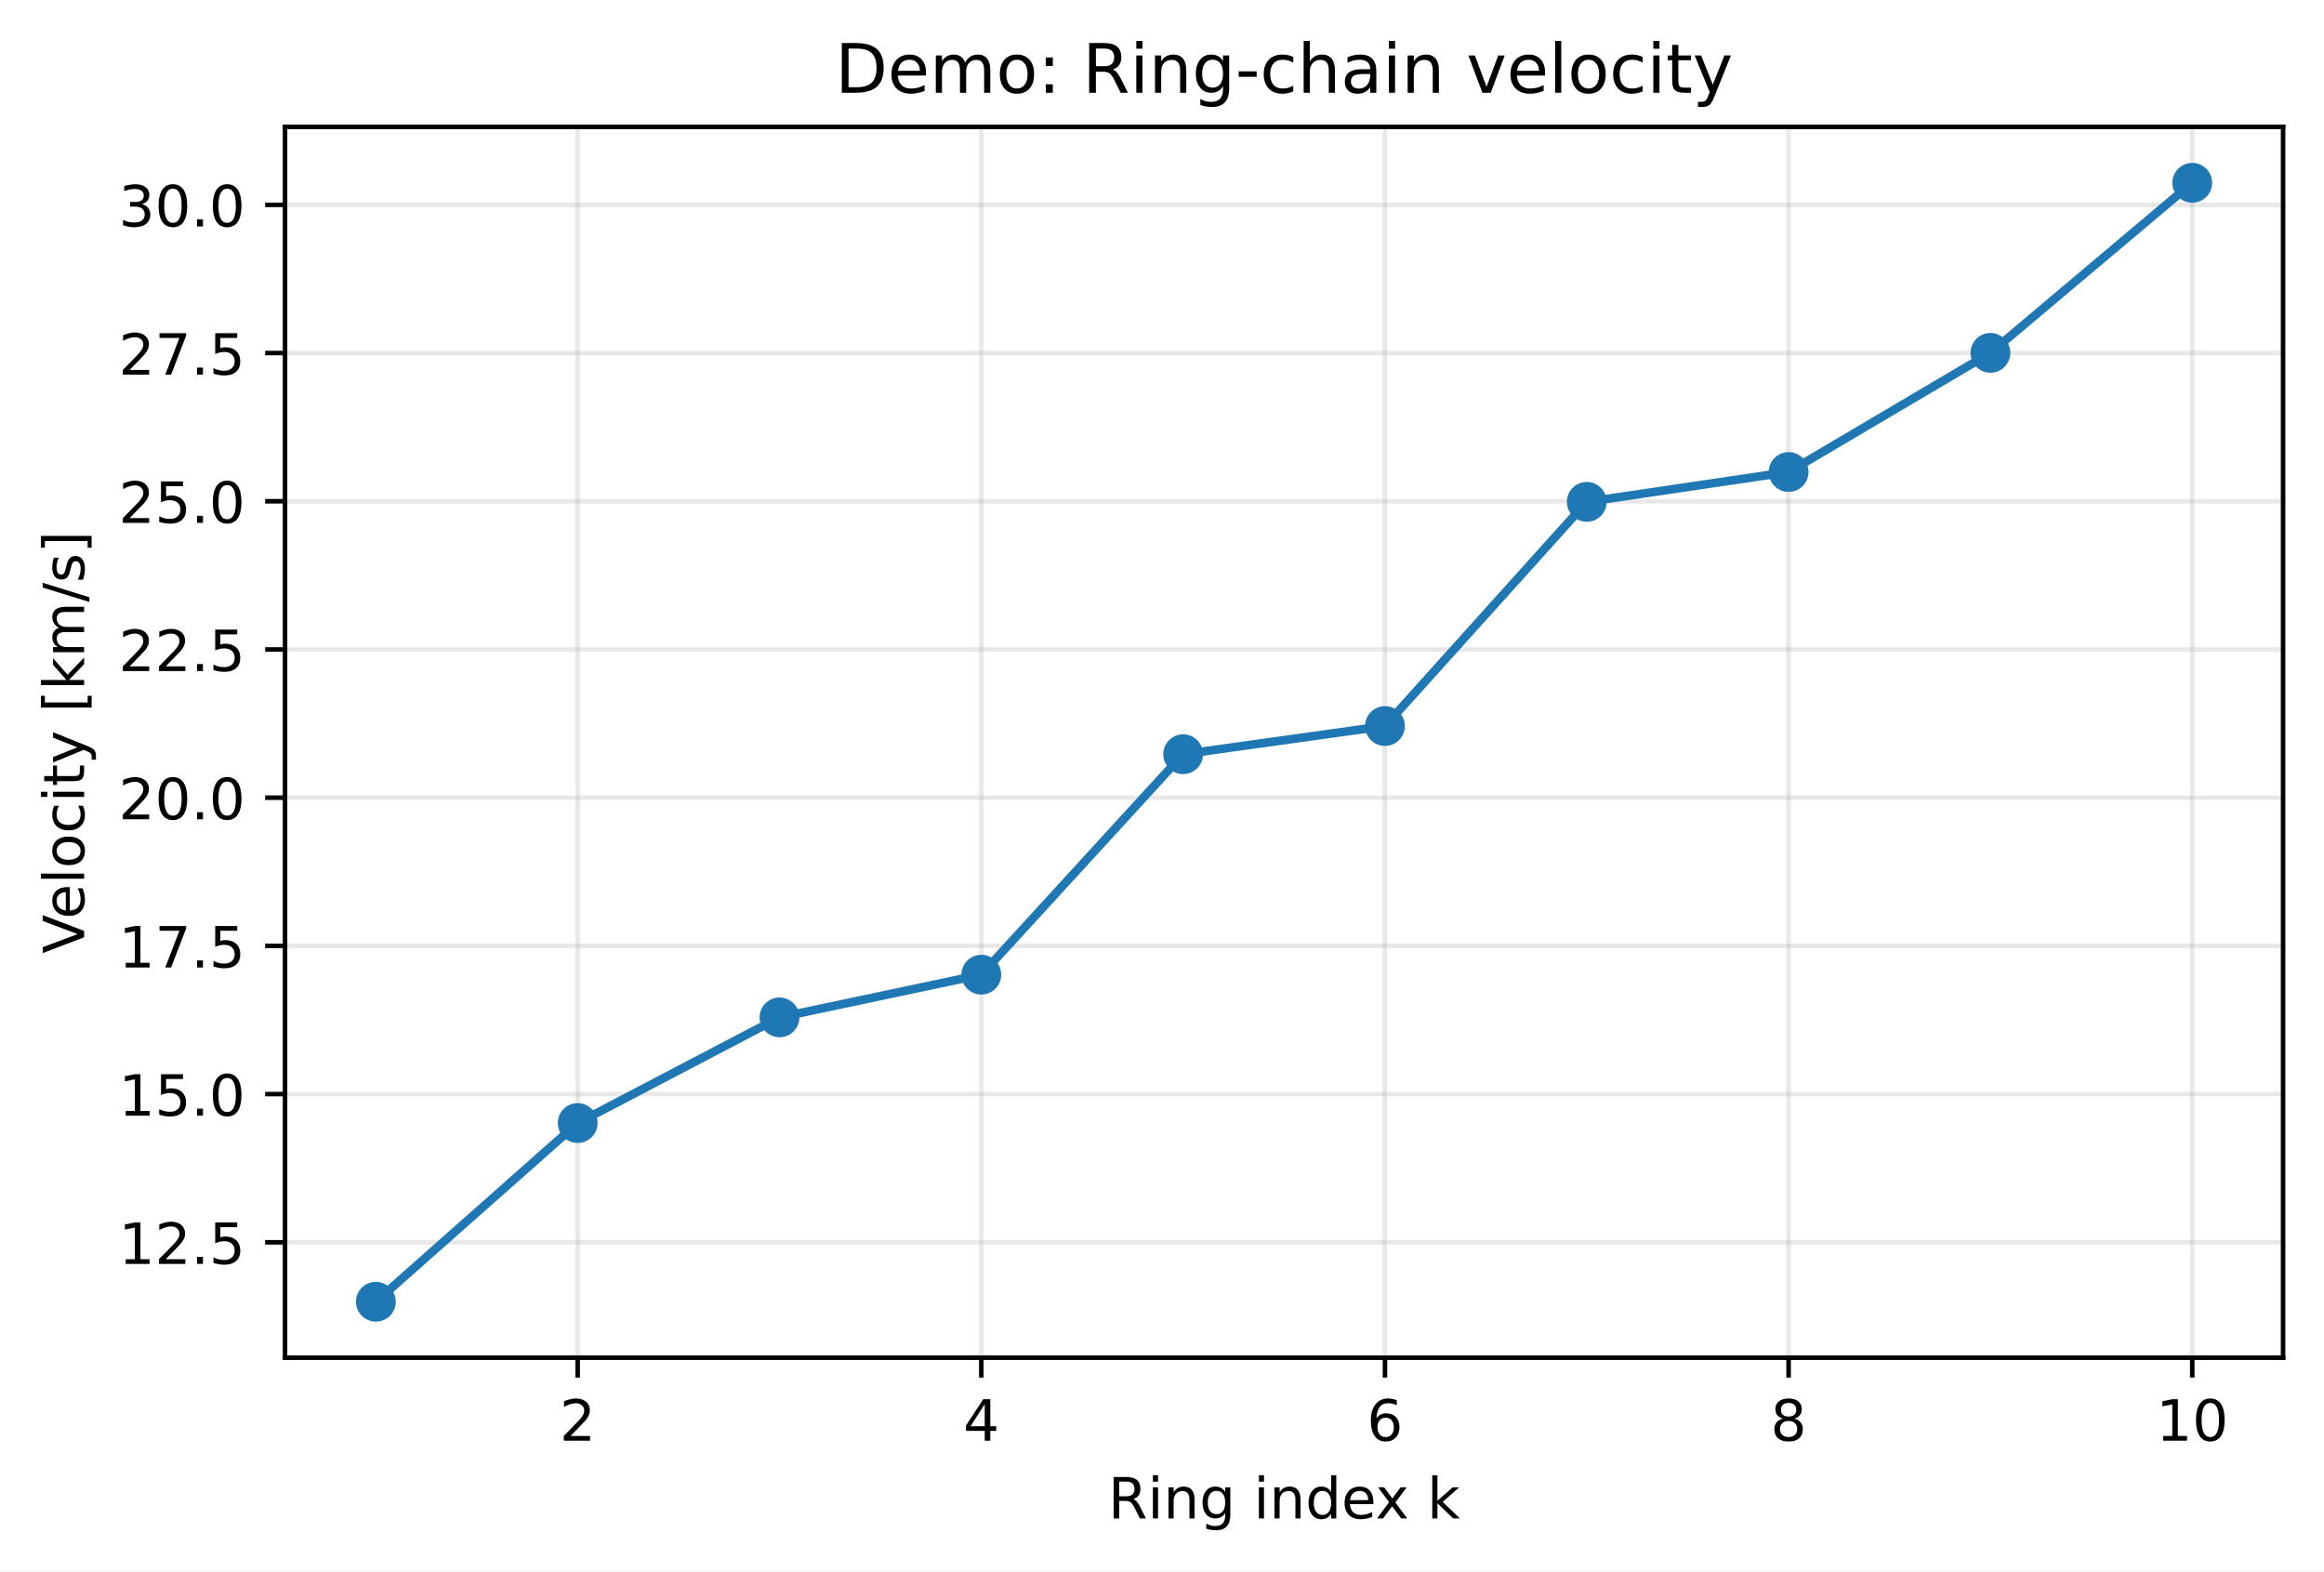
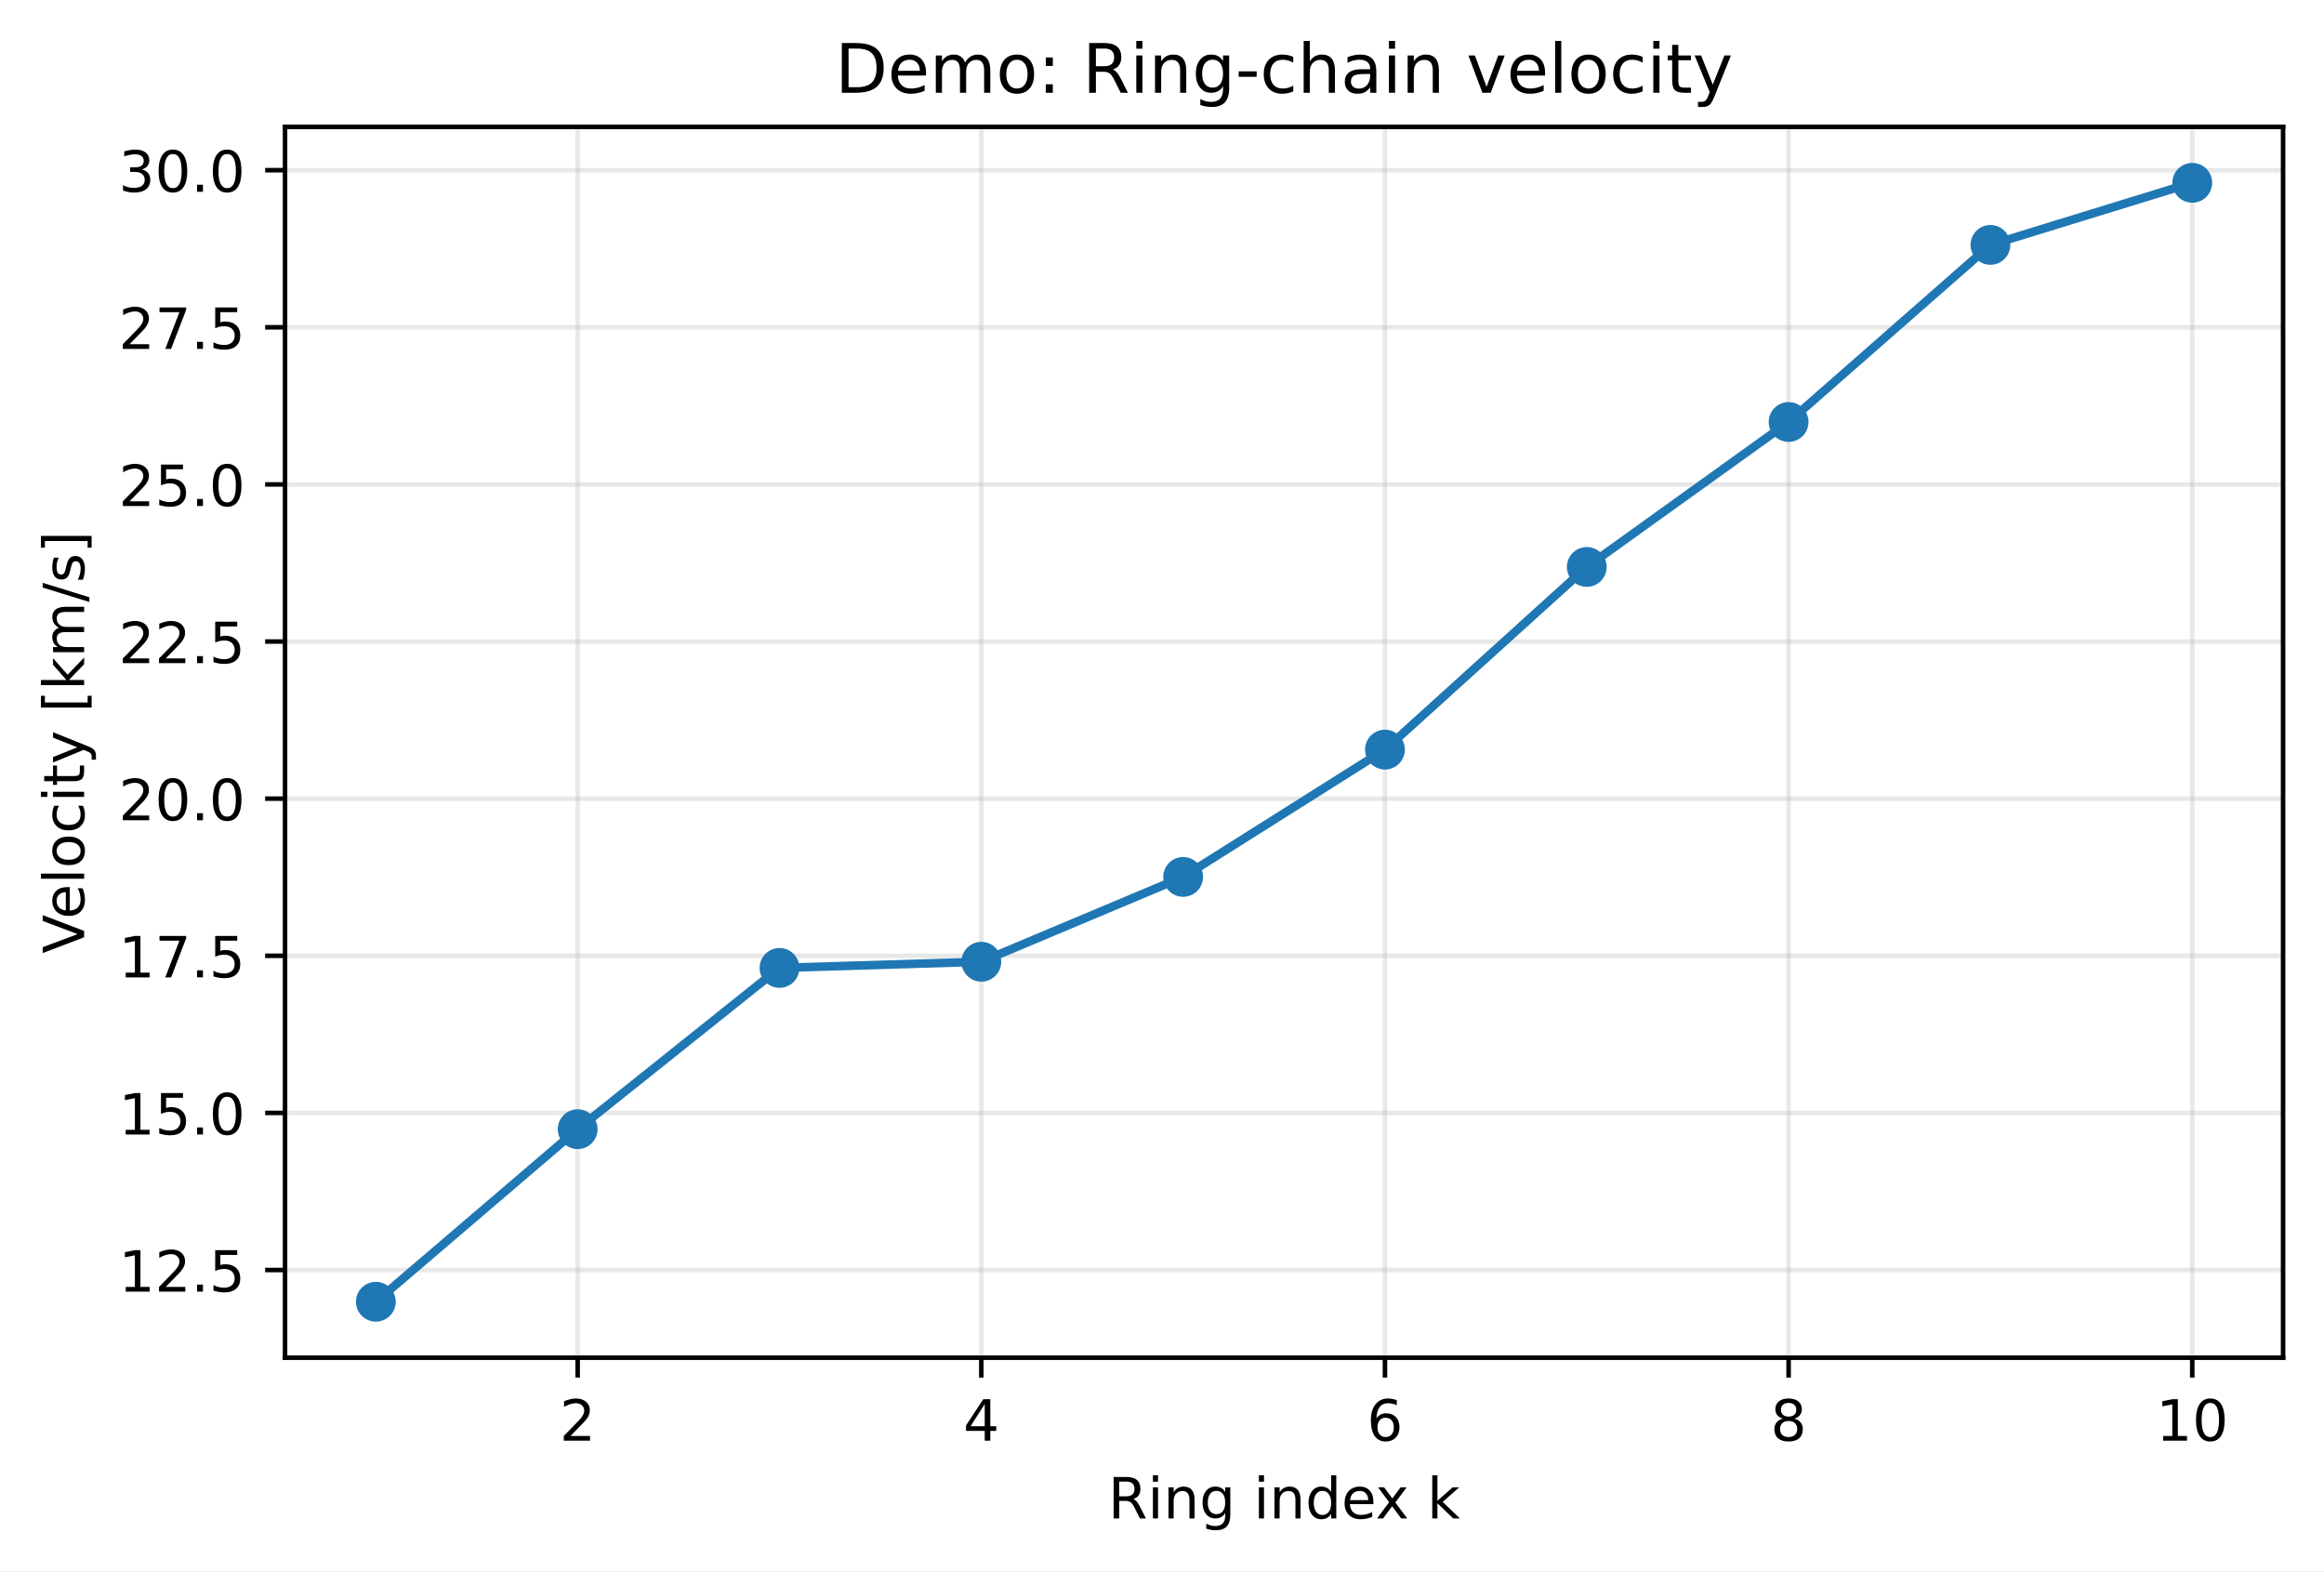
<svg xmlns="http://www.w3.org/2000/svg" xmlns:xlink="http://www.w3.org/1999/xlink" width="408.84pt" height="276.396pt" viewBox="0 0 408.84 276.396" version="1.1">
  <defs>
    <style type="text/css">*{stroke-linejoin: round; stroke-linecap: butt}</style>
  </defs>
  <g id="figure_1">
    <g id="patch_1">
      <path d="M 0 276.396  L 408.84 276.396  L 408.84 0  L 0 0  z " style="fill: #ffffff" />
    </g>
    <g id="axes_1">
      <g id="patch_2">
        <path d="M 50.144 238.84  L 401.64 238.84  L 401.64 22.318  L 50.144 22.318  z " style="fill: #ffffff" />
      </g>
      <g id="matplotlib.axis_1">
        <g id="xtick_1">
          <g id="line2d_1">
-             <path d="M 101.625 238.84  L 101.625 22.318  " clip-path="url(#p8208b64fb7)" style="fill: none; stroke: #b0b0b0; stroke-opacity: 0.3; stroke-width: 0.8; stroke-linecap: square" />
+             <path d="M 101.625 238.84  L 101.625 22.318  " clip-path="url(#p040d195b7b)" style="fill: none; stroke: #b0b0b0; stroke-opacity: 0.3; stroke-width: 0.8; stroke-linecap: square" />
          </g>
          <g id="line2d_2">
            <defs>
-               <path id="m7b1784d835" d="M 0 0  L 0 3.5  " style="stroke: #000000; stroke-width: 0.8" />
+               <path id="mc85cb5ec57" d="M 0 0  L 0 3.5  " style="stroke: #000000; stroke-width: 0.8" />
            </defs>
            <g>
-               <use xlink:href="#m7b1784d835" x="101.625" y="238.84" style="stroke: #000000; stroke-width: 0.8" />
+               <use xlink:href="#mc85cb5ec57" x="101.625" y="238.84" style="stroke: #000000; stroke-width: 0.8" />
            </g>
          </g>
          <g id="text_1">
            <g transform="translate(98.44425 253.4381) scale(0.1 -0.1)">
              <defs>
                <path id="DejaVuSans-32" d="M 1228 531  L 3431 531  L 3431 0  L 469 0  L 469 531  Q 828 903 1448 1529  Q 2069 2156 2228 2338  Q 2531 2678 2651 2914  Q 2772 3150 2772 3378  Q 2772 3750 2511 3984  Q 2250 4219 1831 4219  Q 1534 4219 1204 4116  Q 875 4013 500 3803  L 500 4441  Q 881 4594 1212 4672  Q 1544 4750 1819 4750  Q 2544 4750 2975 4387  Q 3406 4025 3406 3419  Q 3406 3131 3298 2873  Q 3191 2616 2906 2266  Q 2828 2175 2409 1742  Q 1991 1309 1228 531  z " transform="scale(0.015625)" />
              </defs>
              <use xlink:href="#DejaVuSans-32" />
            </g>
          </g>
        </g>
        <g id="xtick_2">
          <g id="line2d_3">
-             <path d="M 172.635 238.84  L 172.635 22.318  " clip-path="url(#p8208b64fb7)" style="fill: none; stroke: #b0b0b0; stroke-opacity: 0.3; stroke-width: 0.8; stroke-linecap: square" />
+             <path d="M 172.635 238.84  L 172.635 22.318  " clip-path="url(#p040d195b7b)" style="fill: none; stroke: #b0b0b0; stroke-opacity: 0.3; stroke-width: 0.8; stroke-linecap: square" />
          </g>
          <g id="line2d_4">
            <g>
-               <use xlink:href="#m7b1784d835" x="172.635" y="238.84" style="stroke: #000000; stroke-width: 0.8" />
+               <use xlink:href="#mc85cb5ec57" x="172.635" y="238.84" style="stroke: #000000; stroke-width: 0.8" />
            </g>
          </g>
          <g id="text_2">
            <g transform="translate(169.4536 253.4381) scale(0.1 -0.1)">
              <defs>
                <path id="DejaVuSans-34" d="M 2419 4116  L 825 1625  L 2419 1625  L 2419 4116  z M 2253 4666  L 3047 4666  L 3047 1625  L 3713 1625  L 3713 1100  L 3047 1100  L 3047 0  L 2419 0  L 2419 1100  L 313 1100  L 313 1709  L 2253 4666  z " transform="scale(0.015625)" />
              </defs>
              <use xlink:href="#DejaVuSans-34" />
            </g>
          </g>
        </g>
        <g id="xtick_3">
          <g id="line2d_5">
-             <path d="M 243.644 238.84  L 243.644 22.318  " clip-path="url(#p8208b64fb7)" style="fill: none; stroke: #b0b0b0; stroke-opacity: 0.3; stroke-width: 0.8; stroke-linecap: square" />
+             <path d="M 243.644 238.84  L 243.644 22.318  " clip-path="url(#p040d195b7b)" style="fill: none; stroke: #b0b0b0; stroke-opacity: 0.3; stroke-width: 0.8; stroke-linecap: square" />
          </g>
          <g id="line2d_6">
            <g>
-               <use xlink:href="#m7b1784d835" x="243.644" y="238.84" style="stroke: #000000; stroke-width: 0.8" />
+               <use xlink:href="#mc85cb5ec57" x="243.644" y="238.84" style="stroke: #000000; stroke-width: 0.8" />
            </g>
          </g>
          <g id="text_3">
            <g transform="translate(240.4629 253.4381) scale(0.1 -0.1)">
              <defs>
                <path id="DejaVuSans-36" d="M 2113 2584  Q 1688 2584 1439 2293  Q 1191 2003 1191 1497  Q 1191 994 1439 701  Q 1688 409 2113 409  Q 2538 409 2786 701  Q 3034 994 3034 1497  Q 3034 2003 2786 2293  Q 2538 2584 2113 2584  z M 3366 4563  L 3366 3988  Q 3128 4100 2886 4159  Q 2644 4219 2406 4219  Q 1781 4219 1451 3797  Q 1122 3375 1075 2522  Q 1259 2794 1537 2939  Q 1816 3084 2150 3084  Q 2853 3084 3261 2657  Q 3669 2231 3669 1497  Q 3669 778 3244 343  Q 2819 -91 2113 -91  Q 1303 -91 875 529  Q 447 1150 447 2328  Q 447 3434 972 4092  Q 1497 4750 2381 4750  Q 2619 4750 2861 4703  Q 3103 4656 3366 4563  z " transform="scale(0.015625)" />
              </defs>
              <use xlink:href="#DejaVuSans-36" />
            </g>
          </g>
        </g>
        <g id="xtick_4">
          <g id="line2d_7">
-             <path d="M 314.653 238.84  L 314.653 22.318  " clip-path="url(#p8208b64fb7)" style="fill: none; stroke: #b0b0b0; stroke-opacity: 0.3; stroke-width: 0.8; stroke-linecap: square" />
+             <path d="M 314.653 238.84  L 314.653 22.318  " clip-path="url(#p040d195b7b)" style="fill: none; stroke: #b0b0b0; stroke-opacity: 0.3; stroke-width: 0.8; stroke-linecap: square" />
          </g>
          <g id="line2d_8">
            <g>
-               <use xlink:href="#m7b1784d835" x="314.653" y="238.84" style="stroke: #000000; stroke-width: 0.8" />
+               <use xlink:href="#mc85cb5ec57" x="314.653" y="238.84" style="stroke: #000000; stroke-width: 0.8" />
            </g>
          </g>
          <g id="text_4">
            <g transform="translate(311.4722 253.4381) scale(0.1 -0.1)">
              <defs>
                <path id="DejaVuSans-38" d="M 2034 2216  Q 1584 2216 1326 1975  Q 1069 1734 1069 1313  Q 1069 891 1326 650  Q 1584 409 2034 409  Q 2484 409 2743 651  Q 3003 894 3003 1313  Q 3003 1734 2745 1975  Q 2488 2216 2034 2216  z M 1403 2484  Q 997 2584 770 2862  Q 544 3141 544 3541  Q 544 4100 942 4425  Q 1341 4750 2034 4750  Q 2731 4750 3128 4425  Q 3525 4100 3525 3541  Q 3525 3141 3298 2862  Q 3072 2584 2669 2484  Q 3125 2378 3379 2068  Q 3634 1759 3634 1313  Q 3634 634 3220 271  Q 2806 -91 2034 -91  Q 1263 -91 848 271  Q 434 634 434 1313  Q 434 1759 690 2068  Q 947 2378 1403 2484  z M 1172 3481  Q 1172 3119 1398 2916  Q 1625 2713 2034 2713  Q 2441 2713 2670 2916  Q 2900 3119 2900 3481  Q 2900 3844 2670 4047  Q 2441 4250 2034 4250  Q 1625 4250 1398 4047  Q 1172 3844 1172 3481  z " transform="scale(0.015625)" />
              </defs>
              <use xlink:href="#DejaVuSans-38" />
            </g>
          </g>
        </g>
        <g id="xtick_5">
          <g id="line2d_9">
-             <path d="M 385.663 238.84  L 385.663 22.318  " clip-path="url(#p8208b64fb7)" style="fill: none; stroke: #b0b0b0; stroke-opacity: 0.3; stroke-width: 0.8; stroke-linecap: square" />
+             <path d="M 385.663 238.84  L 385.663 22.318  " clip-path="url(#p040d195b7b)" style="fill: none; stroke: #b0b0b0; stroke-opacity: 0.3; stroke-width: 0.8; stroke-linecap: square" />
          </g>
          <g id="line2d_10">
            <g>
-               <use xlink:href="#m7b1784d835" x="385.663" y="238.84" style="stroke: #000000; stroke-width: 0.8" />
+               <use xlink:href="#mc85cb5ec57" x="385.663" y="238.84" style="stroke: #000000; stroke-width: 0.8" />
            </g>
          </g>
          <g id="text_5">
            <g transform="translate(379.3002 253.4381) scale(0.1 -0.1)">
              <defs>
                <path id="DejaVuSans-31" d="M 794 531  L 1825 531  L 1825 4091  L 703 3866  L 703 4441  L 1819 4666  L 2450 4666  L 2450 531  L 3481 531  L 3481 0  L 794 0  L 794 531  z " transform="scale(0.015625)" />
                <path id="DejaVuSans-30" d="M 2034 4250  Q 1547 4250 1301 3770  Q 1056 3291 1056 2328  Q 1056 1369 1301 889  Q 1547 409 2034 409  Q 2525 409 2770 889  Q 3016 1369 3016 2328  Q 3016 3291 2770 3770  Q 2525 4250 2034 4250  z M 2034 4750  Q 2819 4750 3233 4129  Q 3647 3509 3647 2328  Q 3647 1150 3233 529  Q 2819 -91 2034 -91  Q 1250 -91 836 529  Q 422 1150 422 2328  Q 422 3509 836 4129  Q 1250 4750 2034 4750  z " transform="scale(0.015625)" />
              </defs>
              <use xlink:href="#DejaVuSans-31" />
              <use xlink:href="#DejaVuSans-30" transform="translate(63.62305 0)" />
            </g>
          </g>
        </g>
        <g id="text_6">
          <g transform="translate(194.9316 267.1163) scale(0.1 -0.1)">
            <defs>
              <path id="DejaVuSans-52" d="M 2841 2188  Q 3044 2119 3236 1894  Q 3428 1669 3622 1275  L 4263 0  L 3584 0  L 2988 1197  Q 2756 1666 2539 1819  Q 2322 1972 1947 1972  L 1259 1972  L 1259 0  L 628 0  L 628 4666  L 2053 4666  Q 2853 4666 3247 4331  Q 3641 3997 3641 3322  Q 3641 2881 3436 2590  Q 3231 2300 2841 2188  z M 1259 4147  L 1259 2491  L 2053 2491  Q 2509 2491 2742 2702  Q 2975 2913 2975 3322  Q 2975 3731 2742 3939  Q 2509 4147 2053 4147  L 1259 4147  z " transform="scale(0.015625)" />
              <path id="DejaVuSans-69" d="M 603 3500  L 1178 3500  L 1178 0  L 603 0  L 603 3500  z M 603 4863  L 1178 4863  L 1178 4134  L 603 4134  L 603 4863  z " transform="scale(0.015625)" />
              <path id="DejaVuSans-6e" d="M 3513 2113  L 3513 0  L 2938 0  L 2938 2094  Q 2938 2591 2744 2837  Q 2550 3084 2163 3084  Q 1697 3084 1428 2787  Q 1159 2491 1159 1978  L 1159 0  L 581 0  L 581 3500  L 1159 3500  L 1159 2956  Q 1366 3272 1645 3428  Q 1925 3584 2291 3584  Q 2894 3584 3203 3211  Q 3513 2838 3513 2113  z " transform="scale(0.015625)" />
              <path id="DejaVuSans-67" d="M 2906 1791  Q 2906 2416 2648 2759  Q 2391 3103 1925 3103  Q 1463 3103 1205 2759  Q 947 2416 947 1791  Q 947 1169 1205 825  Q 1463 481 1925 481  Q 2391 481 2648 825  Q 2906 1169 2906 1791  z M 3481 434  Q 3481 -459 3084 -895  Q 2688 -1331 1869 -1331  Q 1566 -1331 1297 -1286  Q 1028 -1241 775 -1147  L 775 -588  Q 1028 -725 1275 -790  Q 1522 -856 1778 -856  Q 2344 -856 2625 -561  Q 2906 -266 2906 331  L 2906 616  Q 2728 306 2450 153  Q 2172 0 1784 0  Q 1141 0 747 490  Q 353 981 353 1791  Q 353 2603 747 3093  Q 1141 3584 1784 3584  Q 2172 3584 2450 3431  Q 2728 3278 2906 2969  L 2906 3500  L 3481 3500  L 3481 434  z " transform="scale(0.015625)" />
              <path id="DejaVuSans-20" transform="scale(0.015625)" />
              <path id="DejaVuSans-64" d="M 2906 2969  L 2906 4863  L 3481 4863  L 3481 0  L 2906 0  L 2906 525  Q 2725 213 2448 61  Q 2172 -91 1784 -91  Q 1150 -91 751 415  Q 353 922 353 1747  Q 353 2572 751 3078  Q 1150 3584 1784 3584  Q 2172 3584 2448 3432  Q 2725 3281 2906 2969  z M 947 1747  Q 947 1113 1208 752  Q 1469 391 1925 391  Q 2381 391 2643 752  Q 2906 1113 2906 1747  Q 2906 2381 2643 2742  Q 2381 3103 1925 3103  Q 1469 3103 1208 2742  Q 947 2381 947 1747  z " transform="scale(0.015625)" />
              <path id="DejaVuSans-65" d="M 3597 1894  L 3597 1613  L 953 1613  Q 991 1019 1311 708  Q 1631 397 2203 397  Q 2534 397 2845 478  Q 3156 559 3463 722  L 3463 178  Q 3153 47 2828 -22  Q 2503 -91 2169 -91  Q 1331 -91 842 396  Q 353 884 353 1716  Q 353 2575 817 3079  Q 1281 3584 2069 3584  Q 2775 3584 3186 3129  Q 3597 2675 3597 1894  z M 3022 2063  Q 3016 2534 2758 2815  Q 2500 3097 2075 3097  Q 1594 3097 1305 2825  Q 1016 2553 972 2059  L 3022 2063  z " transform="scale(0.015625)" />
              <path id="DejaVuSans-78" d="M 3513 3500  L 2247 1797  L 3578 0  L 2900 0  L 1881 1375  L 863 0  L 184 0  L 1544 1831  L 300 3500  L 978 3500  L 1906 2253  L 2834 3500  L 3513 3500  z " transform="scale(0.015625)" />
              <path id="DejaVuSans-6b" d="M 581 4863  L 1159 4863  L 1159 1991  L 2875 3500  L 3609 3500  L 1753 1863  L 3688 0  L 2938 0  L 1159 1709  L 1159 0  L 581 0  L 581 4863  z " transform="scale(0.015625)" />
            </defs>
            <use xlink:href="#DejaVuSans-52" />
            <use xlink:href="#DejaVuSans-69" transform="translate(69.48242 0)" />
            <use xlink:href="#DejaVuSans-6e" transform="translate(97.26562 0)" />
            <use xlink:href="#DejaVuSans-67" transform="translate(160.6445 0)" />
            <use xlink:href="#DejaVuSans-20" transform="translate(224.1211 0)" />
            <use xlink:href="#DejaVuSans-69" transform="translate(255.9082 0)" />
            <use xlink:href="#DejaVuSans-6e" transform="translate(283.6914 0)" />
            <use xlink:href="#DejaVuSans-64" transform="translate(347.0703 0)" />
            <use xlink:href="#DejaVuSans-65" transform="translate(410.5469 0)" />
            <use xlink:href="#DejaVuSans-78" transform="translate(470.3203 0)" />
            <use xlink:href="#DejaVuSans-20" transform="translate(529.5 0)" />
            <use xlink:href="#DejaVuSans-6b" transform="translate(561.2871 0)" />
          </g>
        </g>
      </g>
      <g id="matplotlib.axis_2">
        <g id="ytick_1">
          <g id="line2d_11">
-             <path d="M 50.144 218.54  L 401.64 218.54  " clip-path="url(#p8208b64fb7)" style="fill: none; stroke: #b0b0b0; stroke-opacity: 0.3; stroke-width: 0.8; stroke-linecap: square" />
+             <path d="M 50.144 223.418  L 401.64 223.418  " clip-path="url(#p040d195b7b)" style="fill: none; stroke: #b0b0b0; stroke-opacity: 0.3; stroke-width: 0.8; stroke-linecap: square" />
          </g>
          <g id="line2d_12">
            <defs>
-               <path id="m3d9a38c296" d="M 0 0  L -3.5 0  " style="stroke: #000000; stroke-width: 0.8" />
+               <path id="ma9fb002af8" d="M 0 0  L -3.5 0  " style="stroke: #000000; stroke-width: 0.8" />
            </defs>
            <g>
-               <use xlink:href="#m3d9a38c296" x="50.144" y="218.54" style="stroke: #000000; stroke-width: 0.8" />
+               <use xlink:href="#ma9fb002af8" x="50.144" y="223.418" style="stroke: #000000; stroke-width: 0.8" />
            </g>
          </g>
          <g id="text_7">
-             <g transform="translate(20.87813 222.3393) scale(0.1 -0.1)">
+             <g transform="translate(20.87813 227.2169) scale(0.1 -0.1)">
              <defs>
                <path id="DejaVuSans-2e" d="M 684 794  L 1344 794  L 1344 0  L 684 0  L 684 794  z " transform="scale(0.015625)" />
                <path id="DejaVuSans-35" d="M 691 4666  L 3169 4666  L 3169 4134  L 1269 4134  L 1269 2991  Q 1406 3038 1543 3061  Q 1681 3084 1819 3084  Q 2600 3084 3056 2656  Q 3513 2228 3513 1497  Q 3513 744 3044 326  Q 2575 -91 1722 -91  Q 1428 -91 1123 -41  Q 819 9 494 109  L 494 744  Q 775 591 1075 516  Q 1375 441 1709 441  Q 2250 441 2565 725  Q 2881 1009 2881 1497  Q 2881 1984 2565 2268  Q 2250 2553 1709 2553  Q 1456 2553 1204 2497  Q 953 2441 691 2322  L 691 4666  z " transform="scale(0.015625)" />
              </defs>
              <use xlink:href="#DejaVuSans-31" />
              <use xlink:href="#DejaVuSans-32" transform="translate(63.62305 0)" />
              <use xlink:href="#DejaVuSans-2e" transform="translate(127.2461 0)" />
              <use xlink:href="#DejaVuSans-35" transform="translate(159.0332 0)" />
            </g>
          </g>
        </g>
        <g id="ytick_2">
          <g id="line2d_13">
-             <path d="M 50.144 192.468  L 401.64 192.468  " clip-path="url(#p8208b64fb7)" style="fill: none; stroke: #b0b0b0; stroke-opacity: 0.3; stroke-width: 0.8; stroke-linecap: square" />
+             <path d="M 50.144 195.778  L 401.64 195.778  " clip-path="url(#p040d195b7b)" style="fill: none; stroke: #b0b0b0; stroke-opacity: 0.3; stroke-width: 0.8; stroke-linecap: square" />
          </g>
          <g id="line2d_14">
            <g>
-               <use xlink:href="#m3d9a38c296" x="50.144" y="192.468" style="stroke: #000000; stroke-width: 0.8" />
+               <use xlink:href="#ma9fb002af8" x="50.144" y="195.778" style="stroke: #000000; stroke-width: 0.8" />
            </g>
          </g>
          <g id="text_8">
-             <g transform="translate(20.87813 196.2672) scale(0.1 -0.1)">
+             <g transform="translate(20.87813 199.5768) scale(0.1 -0.1)">
              <use xlink:href="#DejaVuSans-31" />
              <use xlink:href="#DejaVuSans-35" transform="translate(63.62305 0)" />
              <use xlink:href="#DejaVuSans-2e" transform="translate(127.2461 0)" />
              <use xlink:href="#DejaVuSans-30" transform="translate(159.0332 0)" />
            </g>
          </g>
        </g>
        <g id="ytick_3">
          <g id="line2d_15">
-             <path d="M 50.144 166.396  L 401.64 166.396  " clip-path="url(#p8208b64fb7)" style="fill: none; stroke: #b0b0b0; stroke-opacity: 0.3; stroke-width: 0.8; stroke-linecap: square" />
+             <path d="M 50.144 168.137  L 401.64 168.137  " clip-path="url(#p040d195b7b)" style="fill: none; stroke: #b0b0b0; stroke-opacity: 0.3; stroke-width: 0.8; stroke-linecap: square" />
          </g>
          <g id="line2d_16">
            <g>
-               <use xlink:href="#m3d9a38c296" x="50.144" y="166.396" style="stroke: #000000; stroke-width: 0.8" />
+               <use xlink:href="#ma9fb002af8" x="50.144" y="168.137" style="stroke: #000000; stroke-width: 0.8" />
            </g>
          </g>
          <g id="text_9">
-             <g transform="translate(20.87813 170.1951) scale(0.1 -0.1)">
+             <g transform="translate(20.87813 171.9367) scale(0.1 -0.1)">
              <defs>
                <path id="DejaVuSans-37" d="M 525 4666  L 3525 4666  L 3525 4397  L 1831 0  L 1172 0  L 2766 4134  L 525 4134  L 525 4666  z " transform="scale(0.015625)" />
              </defs>
              <use xlink:href="#DejaVuSans-31" />
              <use xlink:href="#DejaVuSans-37" transform="translate(63.62305 0)" />
              <use xlink:href="#DejaVuSans-2e" transform="translate(127.2461 0)" />
              <use xlink:href="#DejaVuSans-35" transform="translate(159.0332 0)" />
            </g>
          </g>
        </g>
        <g id="ytick_4">
          <g id="line2d_17">
-             <path d="M 50.144 140.324  L 401.64 140.324  " clip-path="url(#p8208b64fb7)" style="fill: none; stroke: #b0b0b0; stroke-opacity: 0.3; stroke-width: 0.8; stroke-linecap: square" />
+             <path d="M 50.144 140.497  L 401.64 140.497  " clip-path="url(#p040d195b7b)" style="fill: none; stroke: #b0b0b0; stroke-opacity: 0.3; stroke-width: 0.8; stroke-linecap: square" />
          </g>
          <g id="line2d_18">
            <g>
-               <use xlink:href="#m3d9a38c296" x="50.144" y="140.324" style="stroke: #000000; stroke-width: 0.8" />
+               <use xlink:href="#ma9fb002af8" x="50.144" y="140.497" style="stroke: #000000; stroke-width: 0.8" />
            </g>
          </g>
          <g id="text_10">
-             <g transform="translate(20.87813 144.123) scale(0.1 -0.1)">
+             <g transform="translate(20.87813 144.2966) scale(0.1 -0.1)">
              <use xlink:href="#DejaVuSans-32" />
              <use xlink:href="#DejaVuSans-30" transform="translate(63.62305 0)" />
              <use xlink:href="#DejaVuSans-2e" transform="translate(127.2461 0)" />
              <use xlink:href="#DejaVuSans-30" transform="translate(159.0332 0)" />
            </g>
          </g>
        </g>
        <g id="ytick_5">
          <g id="line2d_19">
-             <path d="M 50.144 114.252  L 401.64 114.252  " clip-path="url(#p8208b64fb7)" style="fill: none; stroke: #b0b0b0; stroke-opacity: 0.3; stroke-width: 0.8; stroke-linecap: square" />
+             <path d="M 50.144 112.857  L 401.64 112.857  " clip-path="url(#p040d195b7b)" style="fill: none; stroke: #b0b0b0; stroke-opacity: 0.3; stroke-width: 0.8; stroke-linecap: square" />
          </g>
          <g id="line2d_20">
            <g>
-               <use xlink:href="#m3d9a38c296" x="50.144" y="114.252" style="stroke: #000000; stroke-width: 0.8" />
+               <use xlink:href="#ma9fb002af8" x="50.144" y="112.857" style="stroke: #000000; stroke-width: 0.8" />
            </g>
          </g>
          <g id="text_11">
-             <g transform="translate(20.87813 118.051) scale(0.1 -0.1)">
+             <g transform="translate(20.87813 116.6565) scale(0.1 -0.1)">
              <use xlink:href="#DejaVuSans-32" />
              <use xlink:href="#DejaVuSans-32" transform="translate(63.62305 0)" />
              <use xlink:href="#DejaVuSans-2e" transform="translate(127.2461 0)" />
              <use xlink:href="#DejaVuSans-35" transform="translate(159.0332 0)" />
            </g>
          </g>
        </g>
        <g id="ytick_6">
          <g id="line2d_21">
-             <path d="M 50.144 88.18  L 401.64 88.18  " clip-path="url(#p8208b64fb7)" style="fill: none; stroke: #b0b0b0; stroke-opacity: 0.3; stroke-width: 0.8; stroke-linecap: square" />
+             <path d="M 50.144 85.217  L 401.64 85.217  " clip-path="url(#p040d195b7b)" style="fill: none; stroke: #b0b0b0; stroke-opacity: 0.3; stroke-width: 0.8; stroke-linecap: square" />
          </g>
          <g id="line2d_22">
            <g>
-               <use xlink:href="#m3d9a38c296" x="50.144" y="88.18" style="stroke: #000000; stroke-width: 0.8" />
+               <use xlink:href="#ma9fb002af8" x="50.144" y="85.217" style="stroke: #000000; stroke-width: 0.8" />
            </g>
          </g>
          <g id="text_12">
-             <g transform="translate(20.87813 91.97888) scale(0.1 -0.1)">
+             <g transform="translate(20.87813 89.01642) scale(0.1 -0.1)">
              <use xlink:href="#DejaVuSans-32" />
              <use xlink:href="#DejaVuSans-35" transform="translate(63.62305 0)" />
              <use xlink:href="#DejaVuSans-2e" transform="translate(127.2461 0)" />
              <use xlink:href="#DejaVuSans-30" transform="translate(159.0332 0)" />
            </g>
          </g>
        </g>
        <g id="ytick_7">
          <g id="line2d_23">
-             <path d="M 50.144 62.108  L 401.64 62.108  " clip-path="url(#p8208b64fb7)" style="fill: none; stroke: #b0b0b0; stroke-opacity: 0.3; stroke-width: 0.8; stroke-linecap: square" />
+             <path d="M 50.144 57.577  L 401.64 57.577  " clip-path="url(#p040d195b7b)" style="fill: none; stroke: #b0b0b0; stroke-opacity: 0.3; stroke-width: 0.8; stroke-linecap: square" />
          </g>
          <g id="line2d_24">
            <g>
-               <use xlink:href="#m3d9a38c296" x="50.144" y="62.108" style="stroke: #000000; stroke-width: 0.8" />
+               <use xlink:href="#ma9fb002af8" x="50.144" y="57.577" style="stroke: #000000; stroke-width: 0.8" />
            </g>
          </g>
          <g id="text_13">
-             <g transform="translate(20.87813 65.9068) scale(0.1 -0.1)">
+             <g transform="translate(20.87813 61.37633) scale(0.1 -0.1)">
              <use xlink:href="#DejaVuSans-32" />
              <use xlink:href="#DejaVuSans-37" transform="translate(63.62305 0)" />
              <use xlink:href="#DejaVuSans-2e" transform="translate(127.2461 0)" />
              <use xlink:href="#DejaVuSans-35" transform="translate(159.0332 0)" />
            </g>
          </g>
        </g>
        <g id="ytick_8">
          <g id="line2d_25">
-             <path d="M 50.144 36.035  L 401.64 36.035  " clip-path="url(#p8208b64fb7)" style="fill: none; stroke: #b0b0b0; stroke-opacity: 0.3; stroke-width: 0.8; stroke-linecap: square" />
+             <path d="M 50.144 29.937  L 401.64 29.937  " clip-path="url(#p040d195b7b)" style="fill: none; stroke: #b0b0b0; stroke-opacity: 0.3; stroke-width: 0.8; stroke-linecap: square" />
          </g>
          <g id="line2d_26">
            <g>
-               <use xlink:href="#m3d9a38c296" x="50.144" y="36.035" style="stroke: #000000; stroke-width: 0.8" />
+               <use xlink:href="#ma9fb002af8" x="50.144" y="29.937" style="stroke: #000000; stroke-width: 0.8" />
            </g>
          </g>
          <g id="text_14">
-             <g transform="translate(20.87813 39.83472) scale(0.1 -0.1)">
+             <g transform="translate(20.87813 33.73623) scale(0.1 -0.1)">
              <defs>
                <path id="DejaVuSans-33" d="M 2597 2516  Q 3050 2419 3304 2112  Q 3559 1806 3559 1356  Q 3559 666 3084 287  Q 2609 -91 1734 -91  Q 1441 -91 1130 -33  Q 819 25 488 141  L 488 750  Q 750 597 1062 519  Q 1375 441 1716 441  Q 2309 441 2620 675  Q 2931 909 2931 1356  Q 2931 1769 2642 2001  Q 2353 2234 1838 2234  L 1294 2234  L 1294 2753  L 1863 2753  Q 2328 2753 2575 2939  Q 2822 3125 2822 3475  Q 2822 3834 2567 4026  Q 2313 4219 1838 4219  Q 1578 4219 1281 4162  Q 984 4106 628 3988  L 628 4550  Q 988 4650 1302 4700  Q 1616 4750 1894 4750  Q 2613 4750 3031 4423  Q 3450 4097 3450 3541  Q 3450 3153 3228 2886  Q 3006 2619 2597 2516  z " transform="scale(0.015625)" />
              </defs>
              <use xlink:href="#DejaVuSans-33" />
              <use xlink:href="#DejaVuSans-30" transform="translate(63.62305 0)" />
              <use xlink:href="#DejaVuSans-2e" transform="translate(127.2461 0)" />
              <use xlink:href="#DejaVuSans-30" transform="translate(159.0332 0)" />
            </g>
          </g>
        </g>
        <g id="text_15">
          <g transform="translate(14.79844 167.7398) rotate(-90) scale(0.1 -0.1)">
            <defs>
              <path id="DejaVuSans-56" d="M 1831 0  L 50 4666  L 709 4666  L 2188 738  L 3669 4666  L 4325 4666  L 2547 0  L 1831 0  z " transform="scale(0.015625)" />
              <path id="DejaVuSans-6c" d="M 603 4863  L 1178 4863  L 1178 0  L 603 0  L 603 4863  z " transform="scale(0.015625)" />
              <path id="DejaVuSans-6f" d="M 1959 3097  Q 1497 3097 1228 2736  Q 959 2375 959 1747  Q 959 1119 1226 758  Q 1494 397 1959 397  Q 2419 397 2687 759  Q 2956 1122 2956 1747  Q 2956 2369 2687 2733  Q 2419 3097 1959 3097  z M 1959 3584  Q 2709 3584 3137 3096  Q 3566 2609 3566 1747  Q 3566 888 3137 398  Q 2709 -91 1959 -91  Q 1206 -91 779 398  Q 353 888 353 1747  Q 353 2609 779 3096  Q 1206 3584 1959 3584  z " transform="scale(0.015625)" />
              <path id="DejaVuSans-63" d="M 3122 3366  L 3122 2828  Q 2878 2963 2633 3030  Q 2388 3097 2138 3097  Q 1578 3097 1268 2742  Q 959 2388 959 1747  Q 959 1106 1268 751  Q 1578 397 2138 397  Q 2388 397 2633 464  Q 2878 531 3122 666  L 3122 134  Q 2881 22 2623 -34  Q 2366 -91 2075 -91  Q 1284 -91 818 406  Q 353 903 353 1747  Q 353 2603 823 3093  Q 1294 3584 2113 3584  Q 2378 3584 2631 3529  Q 2884 3475 3122 3366  z " transform="scale(0.015625)" />
              <path id="DejaVuSans-74" d="M 1172 4494  L 1172 3500  L 2356 3500  L 2356 3053  L 1172 3053  L 1172 1153  Q 1172 725 1289 603  Q 1406 481 1766 481  L 2356 481  L 2356 0  L 1766 0  Q 1100 0 847 248  Q 594 497 594 1153  L 594 3053  L 172 3053  L 172 3500  L 594 3500  L 594 4494  L 1172 4494  z " transform="scale(0.015625)" />
              <path id="DejaVuSans-79" d="M 2059 -325  Q 1816 -950 1584 -1140  Q 1353 -1331 966 -1331  L 506 -1331  L 506 -850  L 844 -850  Q 1081 -850 1212 -737  Q 1344 -625 1503 -206  L 1606 56  L 191 3500  L 800 3500  L 1894 763  L 2988 3500  L 3597 3500  L 2059 -325  z " transform="scale(0.015625)" />
              <path id="DejaVuSans-5b" d="M 550 4863  L 1875 4863  L 1875 4416  L 1125 4416  L 1125 -397  L 1875 -397  L 1875 -844  L 550 -844  L 550 4863  z " transform="scale(0.015625)" />
              <path id="DejaVuSans-6d" d="M 3328 2828  Q 3544 3216 3844 3400  Q 4144 3584 4550 3584  Q 5097 3584 5394 3201  Q 5691 2819 5691 2113  L 5691 0  L 5113 0  L 5113 2094  Q 5113 2597 4934 2840  Q 4756 3084 4391 3084  Q 3944 3084 3684 2787  Q 3425 2491 3425 1978  L 3425 0  L 2847 0  L 2847 2094  Q 2847 2600 2669 2842  Q 2491 3084 2119 3084  Q 1678 3084 1418 2786  Q 1159 2488 1159 1978  L 1159 0  L 581 0  L 581 3500  L 1159 3500  L 1159 2956  Q 1356 3278 1631 3431  Q 1906 3584 2284 3584  Q 2666 3584 2933 3390  Q 3200 3197 3328 2828  z " transform="scale(0.015625)" />
              <path id="DejaVuSans-2f" d="M 1625 4666  L 2156 4666  L 531 -594  L 0 -594  L 1625 4666  z " transform="scale(0.015625)" />
              <path id="DejaVuSans-73" d="M 2834 3397  L 2834 2853  Q 2591 2978 2328 3040  Q 2066 3103 1784 3103  Q 1356 3103 1142 2972  Q 928 2841 928 2578  Q 928 2378 1081 2264  Q 1234 2150 1697 2047  L 1894 2003  Q 2506 1872 2764 1633  Q 3022 1394 3022 966  Q 3022 478 2636 193  Q 2250 -91 1575 -91  Q 1294 -91 989 -36  Q 684 19 347 128  L 347 722  Q 666 556 975 473  Q 1284 391 1588 391  Q 1994 391 2212 530  Q 2431 669 2431 922  Q 2431 1156 2273 1281  Q 2116 1406 1581 1522  L 1381 1569  Q 847 1681 609 1914  Q 372 2147 372 2553  Q 372 3047 722 3315  Q 1072 3584 1716 3584  Q 2034 3584 2315 3537  Q 2597 3491 2834 3397  z " transform="scale(0.015625)" />
              <path id="DejaVuSans-5d" d="M 1947 4863  L 1947 -844  L 622 -844  L 622 -397  L 1369 -397  L 1369 4416  L 622 4416  L 622 4863  L 1947 4863  z " transform="scale(0.015625)" />
            </defs>
            <use xlink:href="#DejaVuSans-56" />
            <use xlink:href="#DejaVuSans-65" transform="translate(60.6582 0)" />
            <use xlink:href="#DejaVuSans-6c" transform="translate(122.1816 0)" />
            <use xlink:href="#DejaVuSans-6f" transform="translate(149.9648 0)" />
            <use xlink:href="#DejaVuSans-63" transform="translate(211.1465 0)" />
            <use xlink:href="#DejaVuSans-69" transform="translate(266.127 0)" />
            <use xlink:href="#DejaVuSans-74" transform="translate(293.9102 0)" />
            <use xlink:href="#DejaVuSans-79" transform="translate(333.1191 0)" />
            <use xlink:href="#DejaVuSans-20" transform="translate(392.2988 0)" />
            <use xlink:href="#DejaVuSans-5b" transform="translate(424.0859 0)" />
            <use xlink:href="#DejaVuSans-6b" transform="translate(463.0996 0)" />
            <use xlink:href="#DejaVuSans-6d" transform="translate(521.0098 0)" />
            <use xlink:href="#DejaVuSans-2f" transform="translate(618.4219 0)" />
            <use xlink:href="#DejaVuSans-73" transform="translate(652.1133 0)" />
            <use xlink:href="#DejaVuSans-5d" transform="translate(704.2129 0)" />
          </g>
        </g>
      </g>
      <g id="line2d_27">
-         <path d="M 66.121 228.998  L 101.625 197.564  L 137.13 178.972  L 172.635 171.46  L 208.139 132.68  L 243.644 127.721  L 279.149 88.286  L 314.653 83.034  L 350.158 62.072  L 385.663 32.16  " clip-path="url(#p8208b64fb7)" style="fill: none; stroke: #1f77b4; stroke-width: 1.5; stroke-linecap: square" />
+         <path d="M 66.121 228.998  L 101.625 198.642  L 137.13 170.273  L 172.635 169.185  L 208.139 154.263  L 243.644 131.868  L 279.149 99.732  L 314.653 74.235  L 350.158 43.081  L 385.663 32.16  " clip-path="url(#p040d195b7b)" style="fill: none; stroke: #1f77b4; stroke-width: 1.5; stroke-linecap: square" />
        <defs>
-           <path id="m80aa223bee" d="M 0 3  C 0.796 3 1.559 2.684 2.121 2.121  C 2.684 1.559 3 0.796 3 0  C 3 -0.796 2.684 -1.559 2.121 -2.121  C 1.559 -2.684 0.796 -3 0 -3  C -0.796 -3 -1.559 -2.684 -2.121 -2.121  C -2.684 -1.559 -3 -0.796 -3 0  C -3 0.796 -2.684 1.559 -2.121 2.121  C -1.559 2.684 -0.796 3 0 3  z " style="stroke: #1f77b4" />
+           <path id="mf53ee99af0" d="M 0 3  C 0.796 3 1.559 2.684 2.121 2.121  C 2.684 1.559 3 0.796 3 0  C 3 -0.796 2.684 -1.559 2.121 -2.121  C 1.559 -2.684 0.796 -3 0 -3  C -0.796 -3 -1.559 -2.684 -2.121 -2.121  C -2.684 -1.559 -3 -0.796 -3 0  C -3 0.796 -2.684 1.559 -2.121 2.121  C -1.559 2.684 -0.796 3 0 3  z " style="stroke: #1f77b4" />
        </defs>
-         <g clip-path="url(#p8208b64fb7)">
-           <use xlink:href="#m80aa223bee" x="66.121" y="228.998" style="fill: #1f77b4; stroke: #1f77b4" />
-           <use xlink:href="#m80aa223bee" x="101.625" y="197.564" style="fill: #1f77b4; stroke: #1f77b4" />
-           <use xlink:href="#m80aa223bee" x="137.13" y="178.972" style="fill: #1f77b4; stroke: #1f77b4" />
-           <use xlink:href="#m80aa223bee" x="172.635" y="171.46" style="fill: #1f77b4; stroke: #1f77b4" />
-           <use xlink:href="#m80aa223bee" x="208.139" y="132.68" style="fill: #1f77b4; stroke: #1f77b4" />
-           <use xlink:href="#m80aa223bee" x="243.644" y="127.721" style="fill: #1f77b4; stroke: #1f77b4" />
-           <use xlink:href="#m80aa223bee" x="279.149" y="88.286" style="fill: #1f77b4; stroke: #1f77b4" />
-           <use xlink:href="#m80aa223bee" x="314.653" y="83.034" style="fill: #1f77b4; stroke: #1f77b4" />
-           <use xlink:href="#m80aa223bee" x="350.158" y="62.072" style="fill: #1f77b4; stroke: #1f77b4" />
-           <use xlink:href="#m80aa223bee" x="385.663" y="32.16" style="fill: #1f77b4; stroke: #1f77b4" />
+         <g clip-path="url(#p040d195b7b)">
+           <use xlink:href="#mf53ee99af0" x="66.121" y="228.998" style="fill: #1f77b4; stroke: #1f77b4" />
+           <use xlink:href="#mf53ee99af0" x="101.625" y="198.642" style="fill: #1f77b4; stroke: #1f77b4" />
+           <use xlink:href="#mf53ee99af0" x="137.13" y="170.273" style="fill: #1f77b4; stroke: #1f77b4" />
+           <use xlink:href="#mf53ee99af0" x="172.635" y="169.185" style="fill: #1f77b4; stroke: #1f77b4" />
+           <use xlink:href="#mf53ee99af0" x="208.139" y="154.263" style="fill: #1f77b4; stroke: #1f77b4" />
+           <use xlink:href="#mf53ee99af0" x="243.644" y="131.868" style="fill: #1f77b4; stroke: #1f77b4" />
+           <use xlink:href="#mf53ee99af0" x="279.149" y="99.732" style="fill: #1f77b4; stroke: #1f77b4" />
+           <use xlink:href="#mf53ee99af0" x="314.653" y="74.235" style="fill: #1f77b4; stroke: #1f77b4" />
+           <use xlink:href="#mf53ee99af0" x="350.158" y="43.081" style="fill: #1f77b4; stroke: #1f77b4" />
+           <use xlink:href="#mf53ee99af0" x="385.663" y="32.16" style="fill: #1f77b4; stroke: #1f77b4" />
        </g>
      </g>
      <g id="patch_3">
        <path d="M 50.144 238.84  L 50.144 22.318  " style="fill: none; stroke: #000000; stroke-width: 0.8; stroke-linejoin: miter; stroke-linecap: square" />
      </g>
      <g id="patch_4">
        <path d="M 401.64 238.84  L 401.64 22.318  " style="fill: none; stroke: #000000; stroke-width: 0.8; stroke-linejoin: miter; stroke-linecap: square" />
      </g>
      <g id="patch_5">
        <path d="M 50.144 238.84  L 401.64 238.84  " style="fill: none; stroke: #000000; stroke-width: 0.8; stroke-linejoin: miter; stroke-linecap: square" />
      </g>
      <g id="patch_6">
        <path d="M 50.144 22.318  L 401.64 22.318  " style="fill: none; stroke: #000000; stroke-width: 0.8; stroke-linejoin: miter; stroke-linecap: square" />
      </g>
      <g id="text_16">
        <g transform="translate(146.9187 16.31812) scale(0.12 -0.12)">
          <defs>
            <path id="DejaVuSans-44" d="M 1259 4147  L 1259 519  L 2022 519  Q 2988 519 3436 956  Q 3884 1394 3884 2338  Q 3884 3275 3436 3711  Q 2988 4147 2022 4147  L 1259 4147  z M 628 4666  L 1925 4666  Q 3281 4666 3915 4102  Q 4550 3538 4550 2338  Q 4550 1131 3912 565  Q 3275 0 1925 0  L 628 0  L 628 4666  z " transform="scale(0.015625)" />
            <path id="DejaVuSans-3a" d="M 750 794  L 1409 794  L 1409 0  L 750 0  L 750 794  z M 750 3309  L 1409 3309  L 1409 2516  L 750 2516  L 750 3309  z " transform="scale(0.015625)" />
            <path id="DejaVuSans-2d" d="M 313 2009  L 1997 2009  L 1997 1497  L 313 1497  L 313 2009  z " transform="scale(0.015625)" />
            <path id="DejaVuSans-68" d="M 3513 2113  L 3513 0  L 2938 0  L 2938 2094  Q 2938 2591 2744 2837  Q 2550 3084 2163 3084  Q 1697 3084 1428 2787  Q 1159 2491 1159 1978  L 1159 0  L 581 0  L 581 4863  L 1159 4863  L 1159 2956  Q 1366 3272 1645 3428  Q 1925 3584 2291 3584  Q 2894 3584 3203 3211  Q 3513 2838 3513 2113  z " transform="scale(0.015625)" />
            <path id="DejaVuSans-61" d="M 2194 1759  Q 1497 1759 1228 1600  Q 959 1441 959 1056  Q 959 750 1161 570  Q 1363 391 1709 391  Q 2188 391 2477 730  Q 2766 1069 2766 1631  L 2766 1759  L 2194 1759  z M 3341 1997  L 3341 0  L 2766 0  L 2766 531  Q 2569 213 2275 61  Q 1981 -91 1556 -91  Q 1019 -91 701 211  Q 384 513 384 1019  Q 384 1609 779 1909  Q 1175 2209 1959 2209  L 2766 2209  L 2766 2266  Q 2766 2663 2505 2880  Q 2244 3097 1772 3097  Q 1472 3097 1187 3025  Q 903 2953 641 2809  L 641 3341  Q 956 3463 1253 3523  Q 1550 3584 1831 3584  Q 2591 3584 2966 3190  Q 3341 2797 3341 1997  z " transform="scale(0.015625)" />
            <path id="DejaVuSans-76" d="M 191 3500  L 800 3500  L 1894 563  L 2988 3500  L 3597 3500  L 2284 0  L 1503 0  L 191 3500  z " transform="scale(0.015625)" />
          </defs>
          <use xlink:href="#DejaVuSans-44" />
          <use xlink:href="#DejaVuSans-65" transform="translate(77.00195 0)" />
          <use xlink:href="#DejaVuSans-6d" transform="translate(138.5254 0)" />
          <use xlink:href="#DejaVuSans-6f" transform="translate(235.9375 0)" />
          <use xlink:href="#DejaVuSans-3a" transform="translate(297.1191 0)" />
          <use xlink:href="#DejaVuSans-20" transform="translate(330.8105 0)" />
          <use xlink:href="#DejaVuSans-52" transform="translate(362.5977 0)" />
          <use xlink:href="#DejaVuSans-69" transform="translate(432.0801 0)" />
          <use xlink:href="#DejaVuSans-6e" transform="translate(459.8633 0)" />
          <use xlink:href="#DejaVuSans-67" transform="translate(523.2422 0)" />
          <use xlink:href="#DejaVuSans-2d" transform="translate(586.7188 0)" />
          <use xlink:href="#DejaVuSans-63" transform="translate(622.8027 0)" />
          <use xlink:href="#DejaVuSans-68" transform="translate(677.7832 0)" />
          <use xlink:href="#DejaVuSans-61" transform="translate(741.1621 0)" />
          <use xlink:href="#DejaVuSans-69" transform="translate(802.4414 0)" />
          <use xlink:href="#DejaVuSans-6e" transform="translate(830.2246 0)" />
          <use xlink:href="#DejaVuSans-20" transform="translate(893.6035 0)" />
          <use xlink:href="#DejaVuSans-76" transform="translate(925.3906 0)" />
          <use xlink:href="#DejaVuSans-65" transform="translate(984.5703 0)" />
          <use xlink:href="#DejaVuSans-6c" transform="translate(1046.094 0)" />
          <use xlink:href="#DejaVuSans-6f" transform="translate(1073.877 0)" />
          <use xlink:href="#DejaVuSans-63" transform="translate(1135.059 0)" />
          <use xlink:href="#DejaVuSans-69" transform="translate(1190.039 0)" />
          <use xlink:href="#DejaVuSans-74" transform="translate(1217.822 0)" />
          <use xlink:href="#DejaVuSans-79" transform="translate(1257.031 0)" />
        </g>
      </g>
    </g>
  </g>
  <defs>
-     <clipPath id="p8208b64fb7">
+     <clipPath id="p040d195b7b">
      <rect x="50.144" y="22.318" width="351.496" height="216.522" />
    </clipPath>
  </defs>
</svg>
